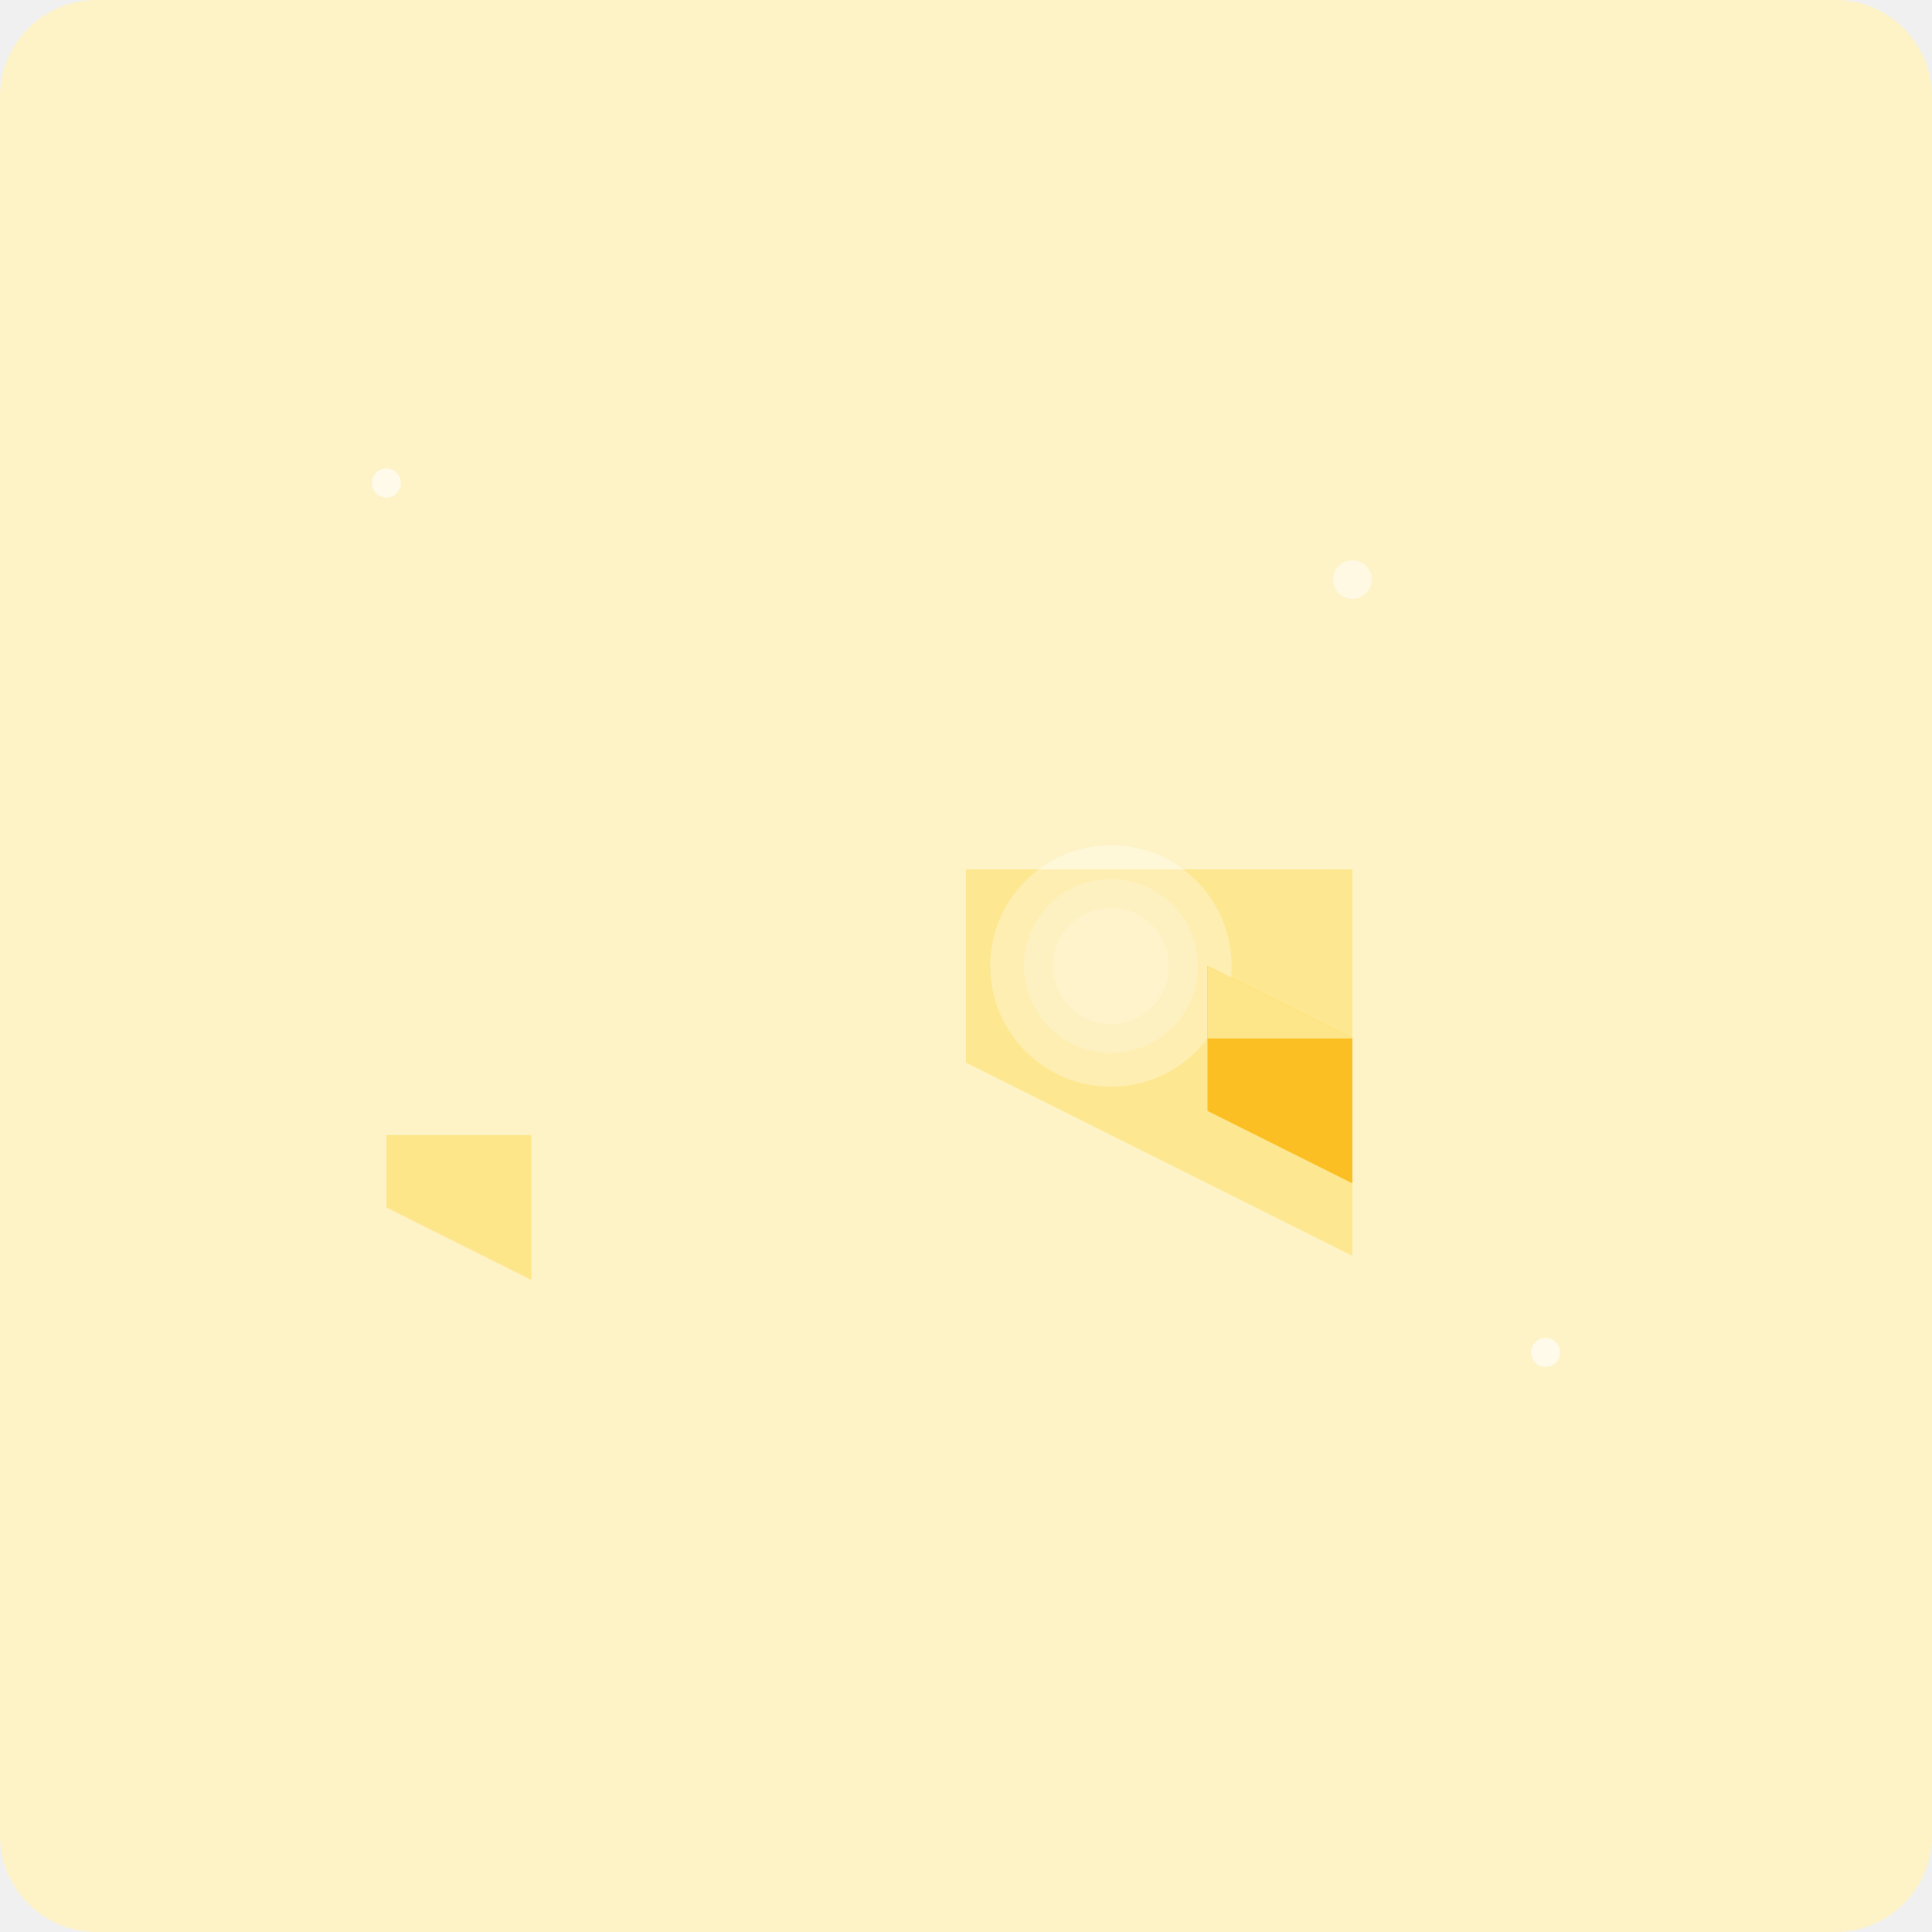
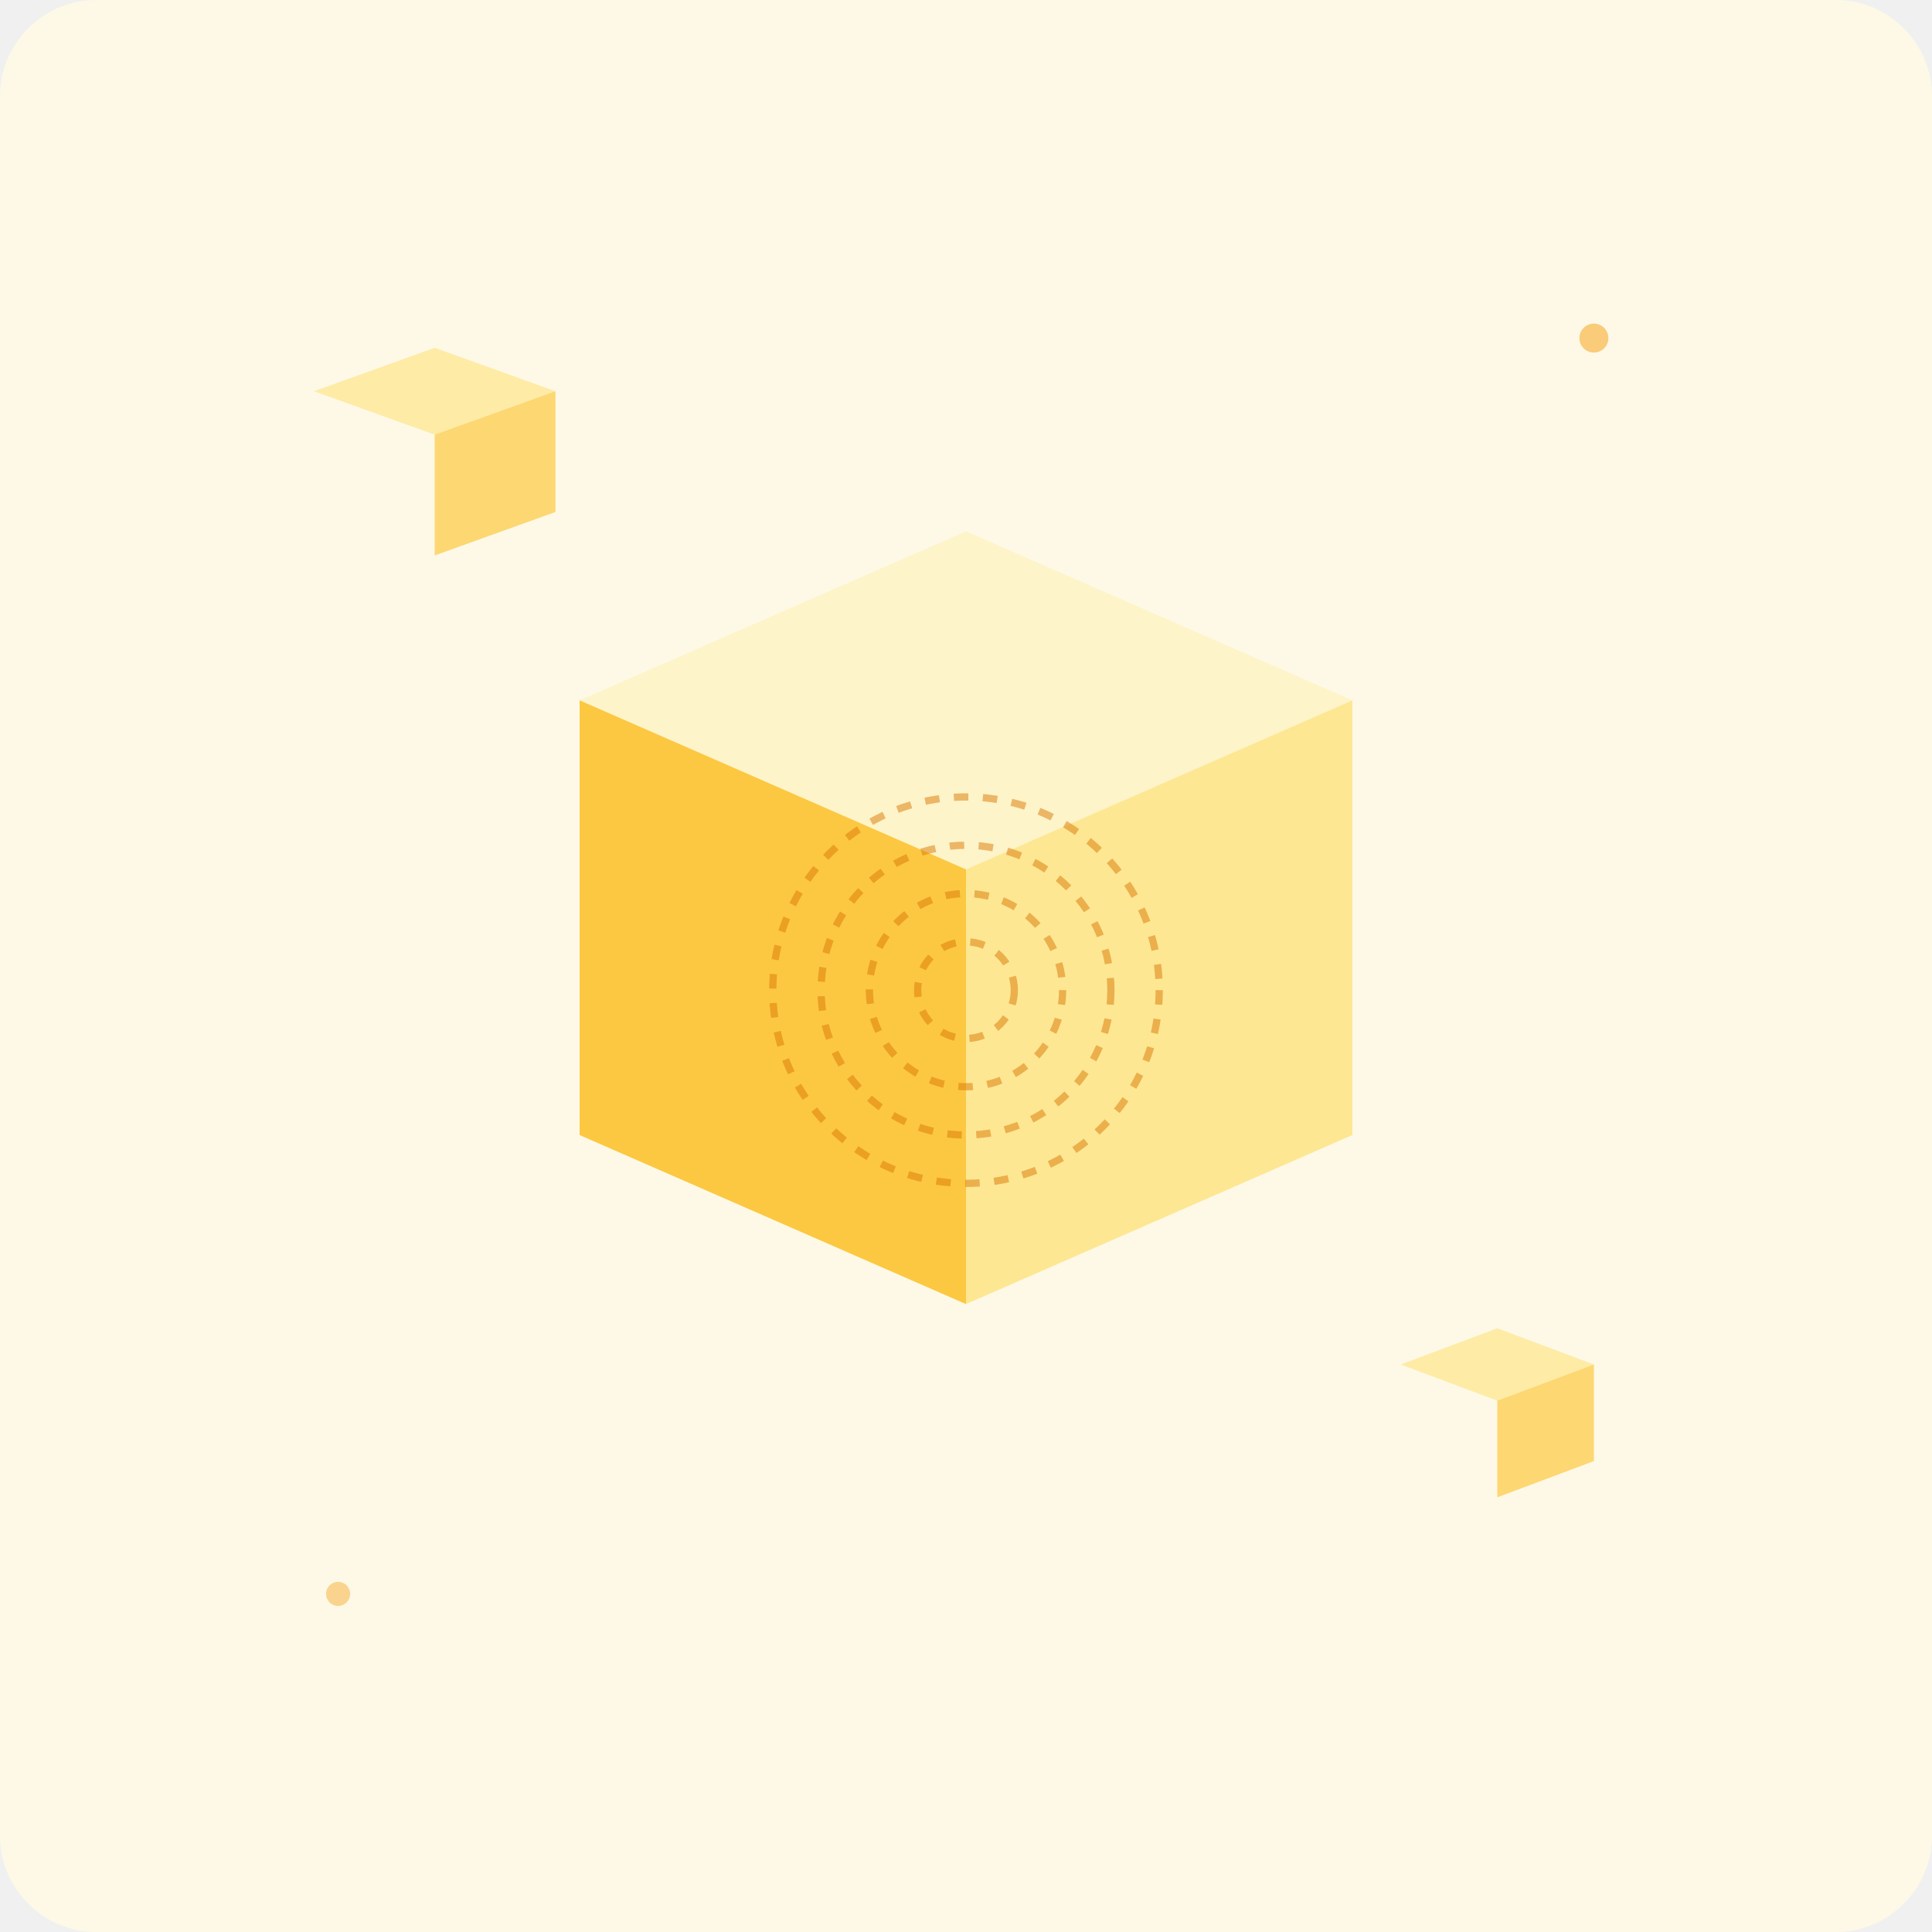
- <svg xmlns="http://www.w3.org/2000/svg" width="400" height="400" viewBox="0 0 400 400" fill="none">
-   <rect width="400" height="400" fill="#FEF3C7" rx="20" />
-   <g transform="translate(100, 80)">
-     <path d="M100 60 L180 100 L180 180 L100 140 Z" fill="#FDE68A" opacity="0.9" />
-     <path d="M100 60 L180 100 L100 100 Z" fill="#FEF3C7" />
-     <path d="M100 100 L100 180 L100 140 Z" fill="#FBBF24" opacity="0.7" />
-     <circle cx="130" cy="120" r="25" fill="#FFFFFF" opacity="0.3" />
-     <circle cx="130" cy="120" r="18" fill="#FFFFFF" opacity="0.2" />
-     <circle cx="130" cy="120" r="12" fill="#FFFFFF" opacity="0.15" />
+ <svg xmlns="http://www.w3.org/2000/svg" viewBox="0 0 400 400" width="400" height="400">
+   <rect width="400" height="400" fill="#fef9e7" rx="20" />
+   <g transform="translate(200, 180)">
+     <path d="M 0,-70 L 80,-35 L 0,0 L -80,-35 Z" fill="#fef3c7" opacity="0.95" />
+     <path d="M 80,-35 L 80,55 L 0,90 L 0,0 Z" fill="#fde68a" opacity="0.9" />
+     <path d="M 0,0 L 0,90 L -80,55 L -80,-35 Z" fill="#fbbf24" opacity="0.85" />
+     <g opacity="0.5">
+       <circle cx="0" cy="25" r="40" fill="none" stroke="#d97706" stroke-width="1.5" stroke-dasharray="3,3" />
+       <circle cx="0" cy="25" r="30" fill="none" stroke="#d97706" stroke-width="1.5" stroke-dasharray="3,3" />
+       <circle cx="0" cy="25" r="20" fill="none" stroke="#d97706" stroke-width="1.5" stroke-dasharray="3,3" />
+       <circle cx="0" cy="25" r="10" fill="none" stroke="#d97706" stroke-width="1.5" stroke-dasharray="3,3" />
+     </g>
  </g>
-   <g transform="translate(50, 200)">
-     <path d="M30 20 L60 35 L60 65 L30 50 Z" fill="#FDE68A" />
-     <path d="M30 20 L60 35 L30 35 Z" fill="#FEF3C7" />
+   <g transform="translate(90, 90)">
+     <path d="M 0,-18 L 25,-9 L 0,0 L -25,-9 Z" fill="#fde68a" opacity="0.7" />
+     <path d="M 25,-9 L 25,16 L 0,25 L 0,0 Z" fill="#fbbf24" opacity="0.6" />
  </g>
-   <g transform="translate(220, 180)">
-     <path d="M30 20 L60 35 L60 65 L30 50 Z" fill="#FBBF24" />
-     <path d="M30 20 L60 35 L30 35 Z" fill="#FDE68A" />
+   <g transform="translate(310, 290)">
+     <path d="M 0,-15 L 20,-7.5 L 0,0 L -20,-7.5 Z" fill="#fde68a" opacity="0.7" />
+     <path d="M 20,-7.5 L 20,12.5 L 0,20 L 0,0 Z" fill="#fbbf24" opacity="0.6" />
  </g>
-   <circle cx="80" cy="100" r="3" fill="#FFFFFF" opacity="0.6" />
-   <circle cx="280" cy="120" r="4" fill="#FFFFFF" opacity="0.5" />
-   <circle cx="320" cy="280" r="3" fill="#FFFFFF" opacity="0.6" />
+   <circle cx="330" cy="70" r="3" fill="#f59e0b" opacity="0.5" />
+   <circle cx="70" cy="330" r="2.5" fill="#f59e0b" opacity="0.4" />
</svg>
